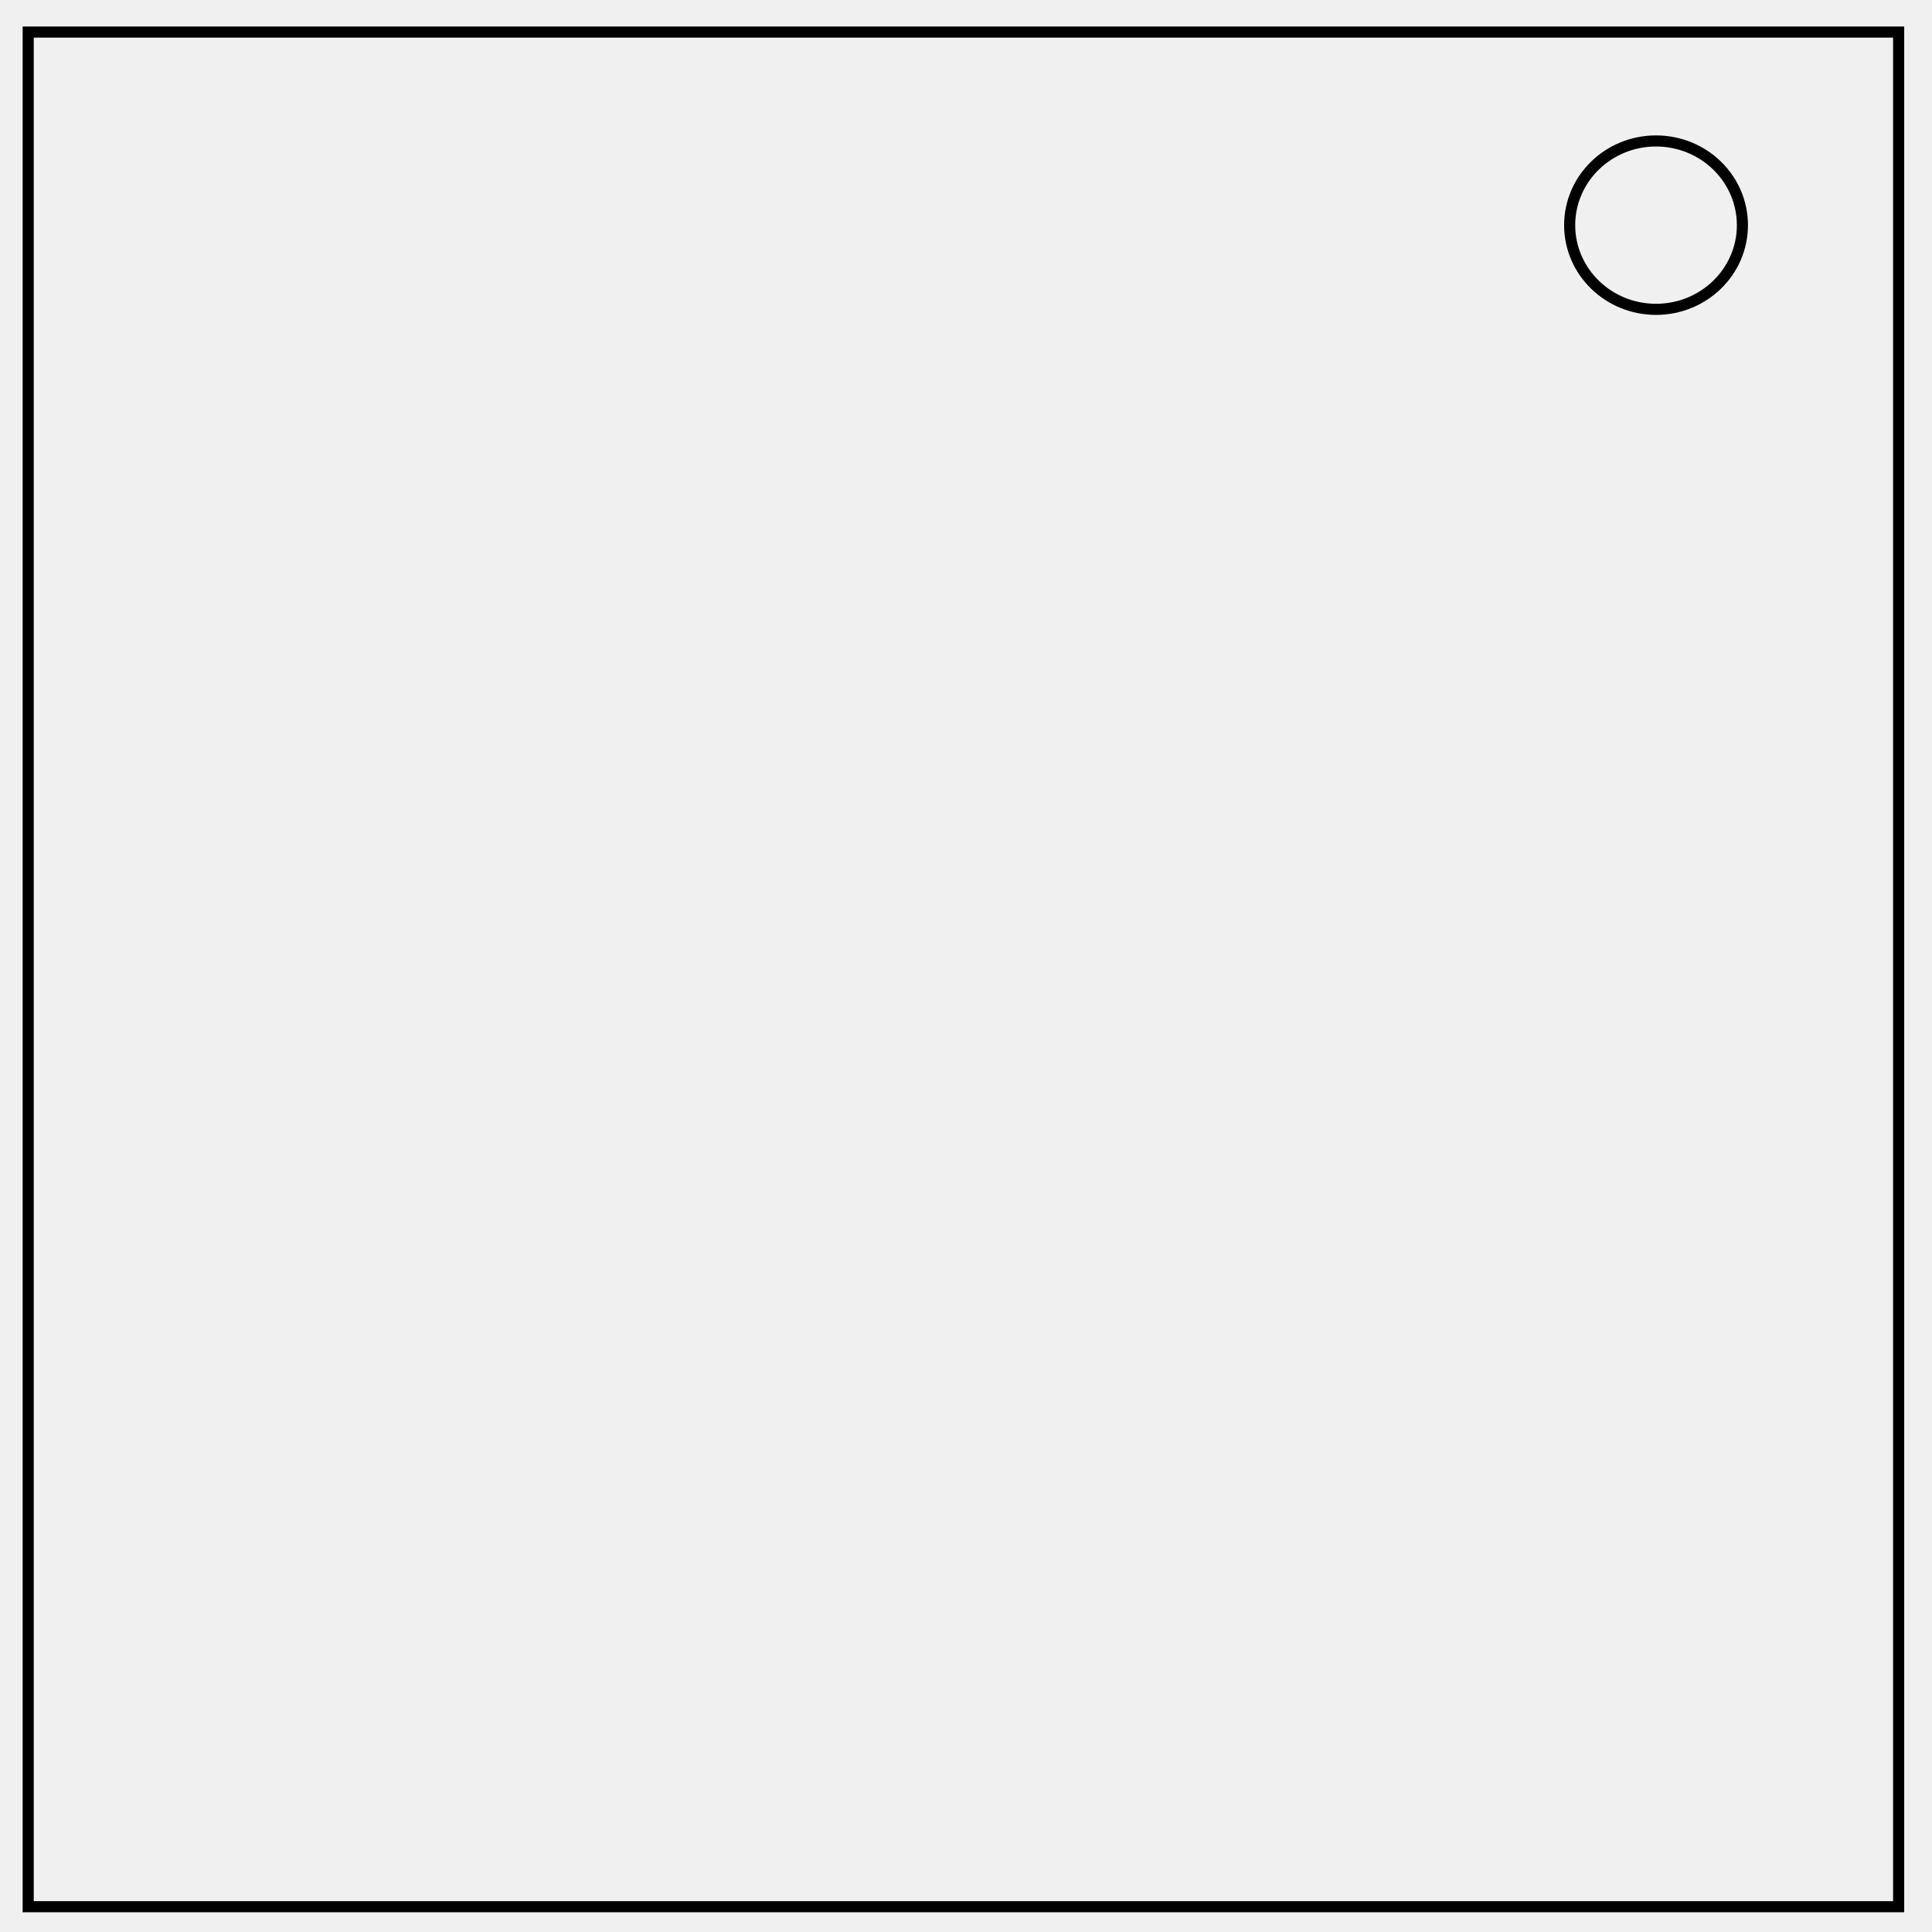
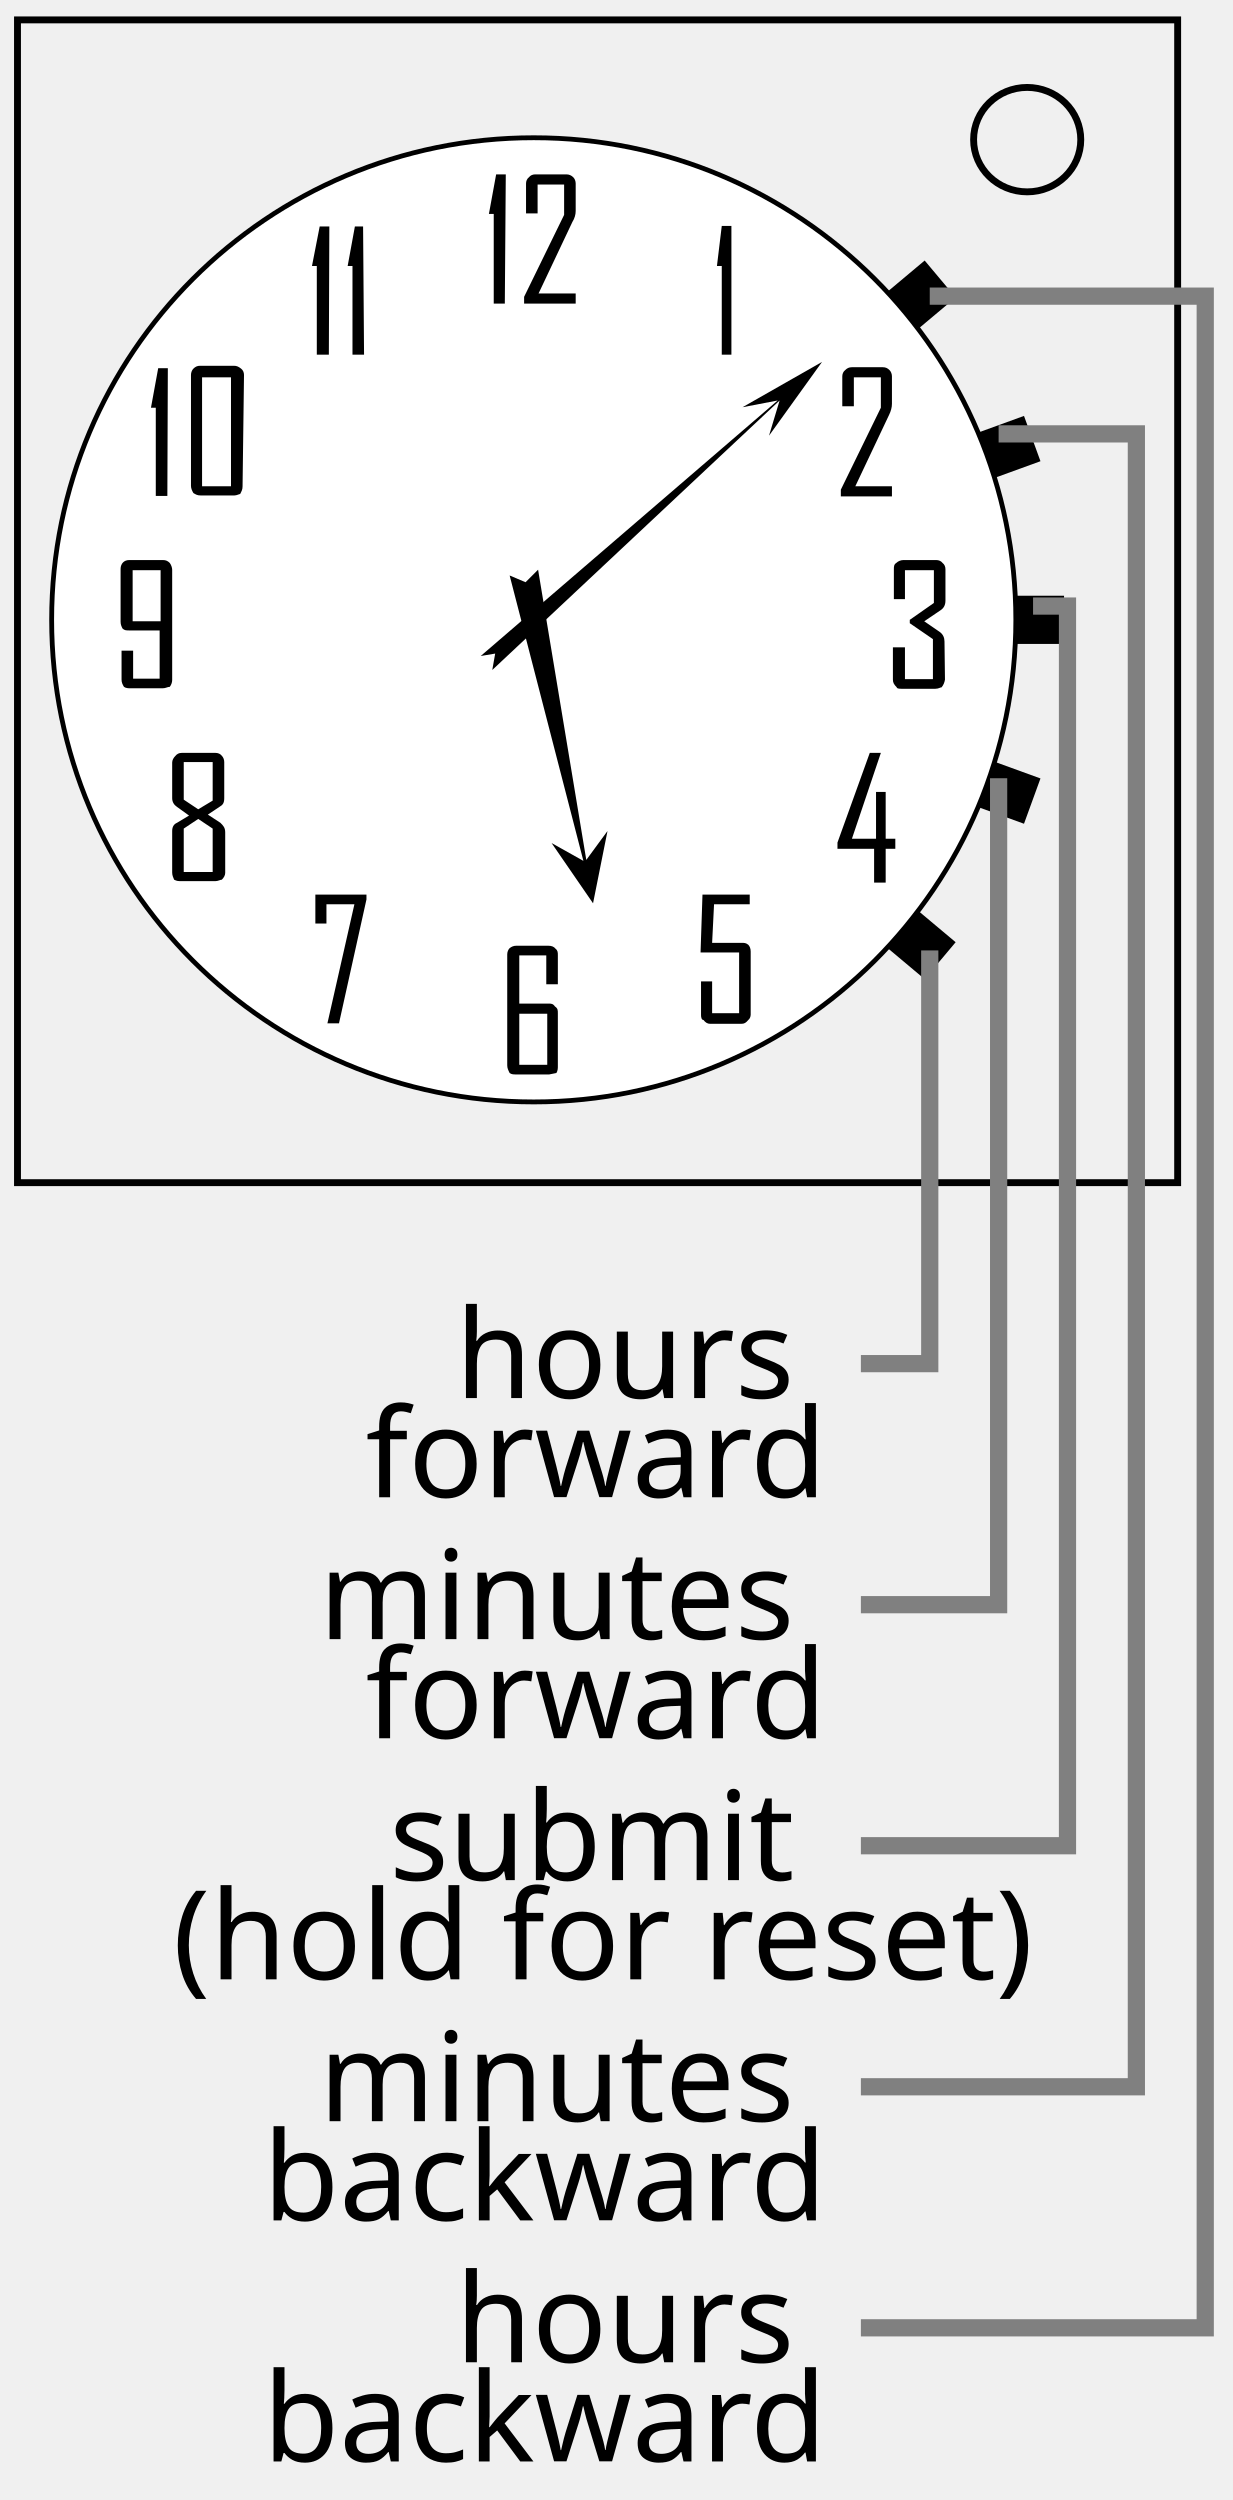
- <svg xmlns="http://www.w3.org/2000/svg" version="1.1" viewBox="0.0 0.0 348.0 348.0" fill="none" width="100%" height="100%" id="svg2985">
-   <path d="m5.079 5.776l336.913 0l0 337.669l-336.913 0z" stroke-width="2.0" stroke="#000000" fill-rule="nonzero" />
-   <path d="m282.734 40.554l0 0c0 -8.376 6.966 -15.165 15.559 -15.165l0 0c4.127 0 8.084 1.598 11.002 4.442c2.918 2.844 4.557 6.701 4.557 10.724l0 0c0 8.376 -6.966 15.165 -15.559 15.165l0 0c-8.593 0 -15.559 -6.79 -15.559 -15.165z" stroke-width="2.0" stroke="#000000" fill-rule="nonzero" />
+ <svg xmlns="http://www.w3.org/2000/svg" viewBox="0 0 358 726" fill="none">
+   <path d="M5.08 5.776h336.91v337.67H5.08z" stroke="#000" stroke-width="2" />
+   <path d="M282.734 40.554c0-8.376 6.966-15.165 15.56-15.165 4.126 0 8.084 1.592 11 4.44 2.92 2.84 4.56 6.7 4.56 10.72 0 8.376-6.967 15.165-15.56 15.165-8.594 0-15.56-6.79-15.56-15.166z" stroke="#000" stroke-width="2" />
+   <g transform="matrix(140 0 0 140 155 180)">
+     <path d="M0 0l.843-.707M0 0l1.034-.376M0 0h1.1M0 0l1.034.376M0 0l.843.707" stroke="#000" stroke-width=".1" />
+     <circle r="1" fill="#fff" stroke="#000" stroke-width=".01" />
+     <path d="M-.086.104L-.08.07l-.03.005.616-.53-.073.014.165-.094-.11.153.022-.073z" fill="#000" />
+     <path d="M-.05-.092l.033.014.026-.026.1.602.044-.06-.03.15L.037.463.103.5zM.41-.55H.39v-.184H.38l.01-.083h.02zm.333.294H.637V-.27L.72-.44v-.063H.664v.06H.64v-.062c0-.005.002-.01.006-.013C.65-.522.654-.524.66-.524h.064c.006 0 .01.002.014.006.003.003.005.008.005.013v.057c0 .007-.002.015-.006.023l-.07.148h.076zm.11.38C.852.13.85.135.846.14.843.14.84.143.833.143h-.07c-.003 0-.01 0-.01-.003C.747.134.745.13.745.124V.057H.77v.066h.058V.04L.78.007V0l.05-.035v-.068H.77v.06H.747v-.062c0-.005 0-.01.005-.013.004-.004.01-.006.015-.006h.068c.005 0 .01.002.013.006.004.003.006.008.006.013v.065c0 .01-.004.016-.01.02L.81.003l.032.022c.007.005.01.012.01.02zM.75.475H.73v.07H.706v-.07H.63V.462L.697.276H.72L.66.454h.05V.357h.02v.097h.02zm-.3.344C.45.823.448.828.445.83.44.836.437.838.43.838H.366C.36.838.356.835.352.83.348.83.347.824.347.82V.75H.37v.066h.056V.69h-.08L.35.57h.098v.02H.374L.37.67h.06c.007 0 .01 0 .015.004C.448.677.45.682.45.688zm-.4.107C.05.93.05.935.047.94L.032.943h-.068c-.006 0-.01 0-.014-.003C-.053.934-.055.93-.055.924v-.23c0-.005.002-.01.005-.013.004-.003.008-.005.014-.005H.03c.007 0 .012.002.015.006C.05.686.05.69.05.696v.06H.026v-.06H-.03v.1h.06c.006 0 .01 0 .014.006C.05.806.05.81.05.816zM.028.923V.817H-.03v.106zM-.347.58l-.057.257h-.024L-.372.59H-.43v.04h-.023V.57h.106v.01zM-.64.525c0 .005-.003.01-.007.014-.003 0-.008.003-.013.003h-.07c-.008 0-.01 0-.016-.003C-.748.534-.75.53-.75.524V.438c0-.008.003-.014.01-.017l.025-.015L-.74.388C-.746.384-.75.378-.75.37V.296c0-.005.003-.01.006-.013C-.74.278-.736.276-.73.276h.07c.005 0 .01.002.013.006.003.003.005.008.005.013V.37c0 .01-.003.014-.01.018l-.024.016.026.017c.006.006.01.01.01.02zm-.026-.15v-.08h-.06v.078l.03.02zm0 .148v-.09l-.03-.02-.03.02v.09zM-.75.125c0 .005-.002.01-.005.014-.005 0-.008.003-.015.003h-.066c-.004 0-.01 0-.014-.003C-.853.134-.855.13-.855.124v-.06h.024v.058h.055v-.1h-.063c-.006 0-.01 0-.014-.004C-.855.014-.857.01-.857.004v-.11c0-.005.002-.01.005-.013.003-.003.007-.005.013-.005h.07c.006 0 .01.002.014.006.003.004.005.01.005.014zM-.774.003v-.106h-.058v.106zm.014-.26h-.024V-.44h-.01l.015-.082h.02zm.156-.02c0 .007-.002.01-.005.016-.002 0-.007.003-.012.003h-.07c-.007 0-.01-.002-.015-.005-.003-.005-.005-.01-.005-.015v-.23c0-.005.002-.01.005-.013.004-.004.008-.006.014-.006h.07c.006 0 .01.002.015.006.004.003.006.008.006.013zm-.024 0v-.226h-.06v.226zm.203-.273H-.45v-.184h-.01l.016-.082h.02zm.073 0h-.024v-.184h-.01l.015-.082h.017zm.292-.106h-.023v-.186h-.01l.015-.082h.02zm.147 0H-.02V-.67l.083-.17v-.063H.008v.06h-.024v-.062c0-.005.002-.01.006-.013.003-.004.008-.006.013-.006h.065c.005 0 .01.002.014.006.003.003.005.008.005.013v.057c0 .007-.002.015-.007.023l-.07.148h.077z" fill="#000" />
+   </g>
+   <path d="M270 86h80v590H250" stroke="gray" stroke-width="5" />
+   <path d="M270 276v120h-20" stroke="gray" stroke-width="5" />
+   <path d="M290 226v240h-40" stroke="gray" stroke-width="5" />
+   <text style="text-align:end;line-height:80%;-inkscape-font-specification:Special Elite" x="240" y="406" font-size="36" letter-spacing="0" word-spacing="0" text-anchor="end" fill="#000" font-family="Special Elite">
+     <tspan x="240" y="406">hours</tspan>
+     <tspan x="240" y="434.8">forward</tspan>
+   </text>
+   <text style="text-align:end;line-height:80%;-inkscape-font-specification:Special Elite" x="240" y="476" font-size="36" letter-spacing="0" word-spacing="0" text-anchor="end" fill="#000" font-family="Special Elite">
+     <tspan x="240" y="476">minutes</tspan>
+     <tspan x="240" y="504.8">forward</tspan>
+   </text>
+   <path d="M300 176h10v360h-60" stroke="gray" stroke-width="5" />
+   <path d="M290 126h40v480h-80" stroke="gray" stroke-width="5" />
+   <text style="text-align:end;line-height:80%;-inkscape-font-specification:Special Elite" x="240" y="616" font-size="36" letter-spacing="0" word-spacing="0" text-anchor="end" fill="#000" font-family="Special Elite">
+     <tspan x="240" y="616">minutes</tspan>
+     <tspan x="240" y="644.8">backward</tspan>
+   </text>
+   <text style="text-align:end;line-height:80%;-inkscape-font-specification:Special Elite" x="240" y="686" font-size="36" letter-spacing="0" word-spacing="0" text-anchor="end" fill="#000" font-family="Special Elite">
+     <tspan x="240" y="686">hours</tspan>
+     <tspan x="240" y="714.8">backward</tspan>
+   </text>
+   <text style="text-align:end;line-height:80%;-inkscape-font-specification:Special Elite" x="240" y="546" font-size="36" letter-spacing="0" word-spacing="0" text-anchor="end" fill="#000" font-family="Special Elite">
+     <tspan x="240" y="546">submit</tspan>
+     <tspan x="300" y="574.8">(hold for reset)</tspan>
+   </text>
</svg>
